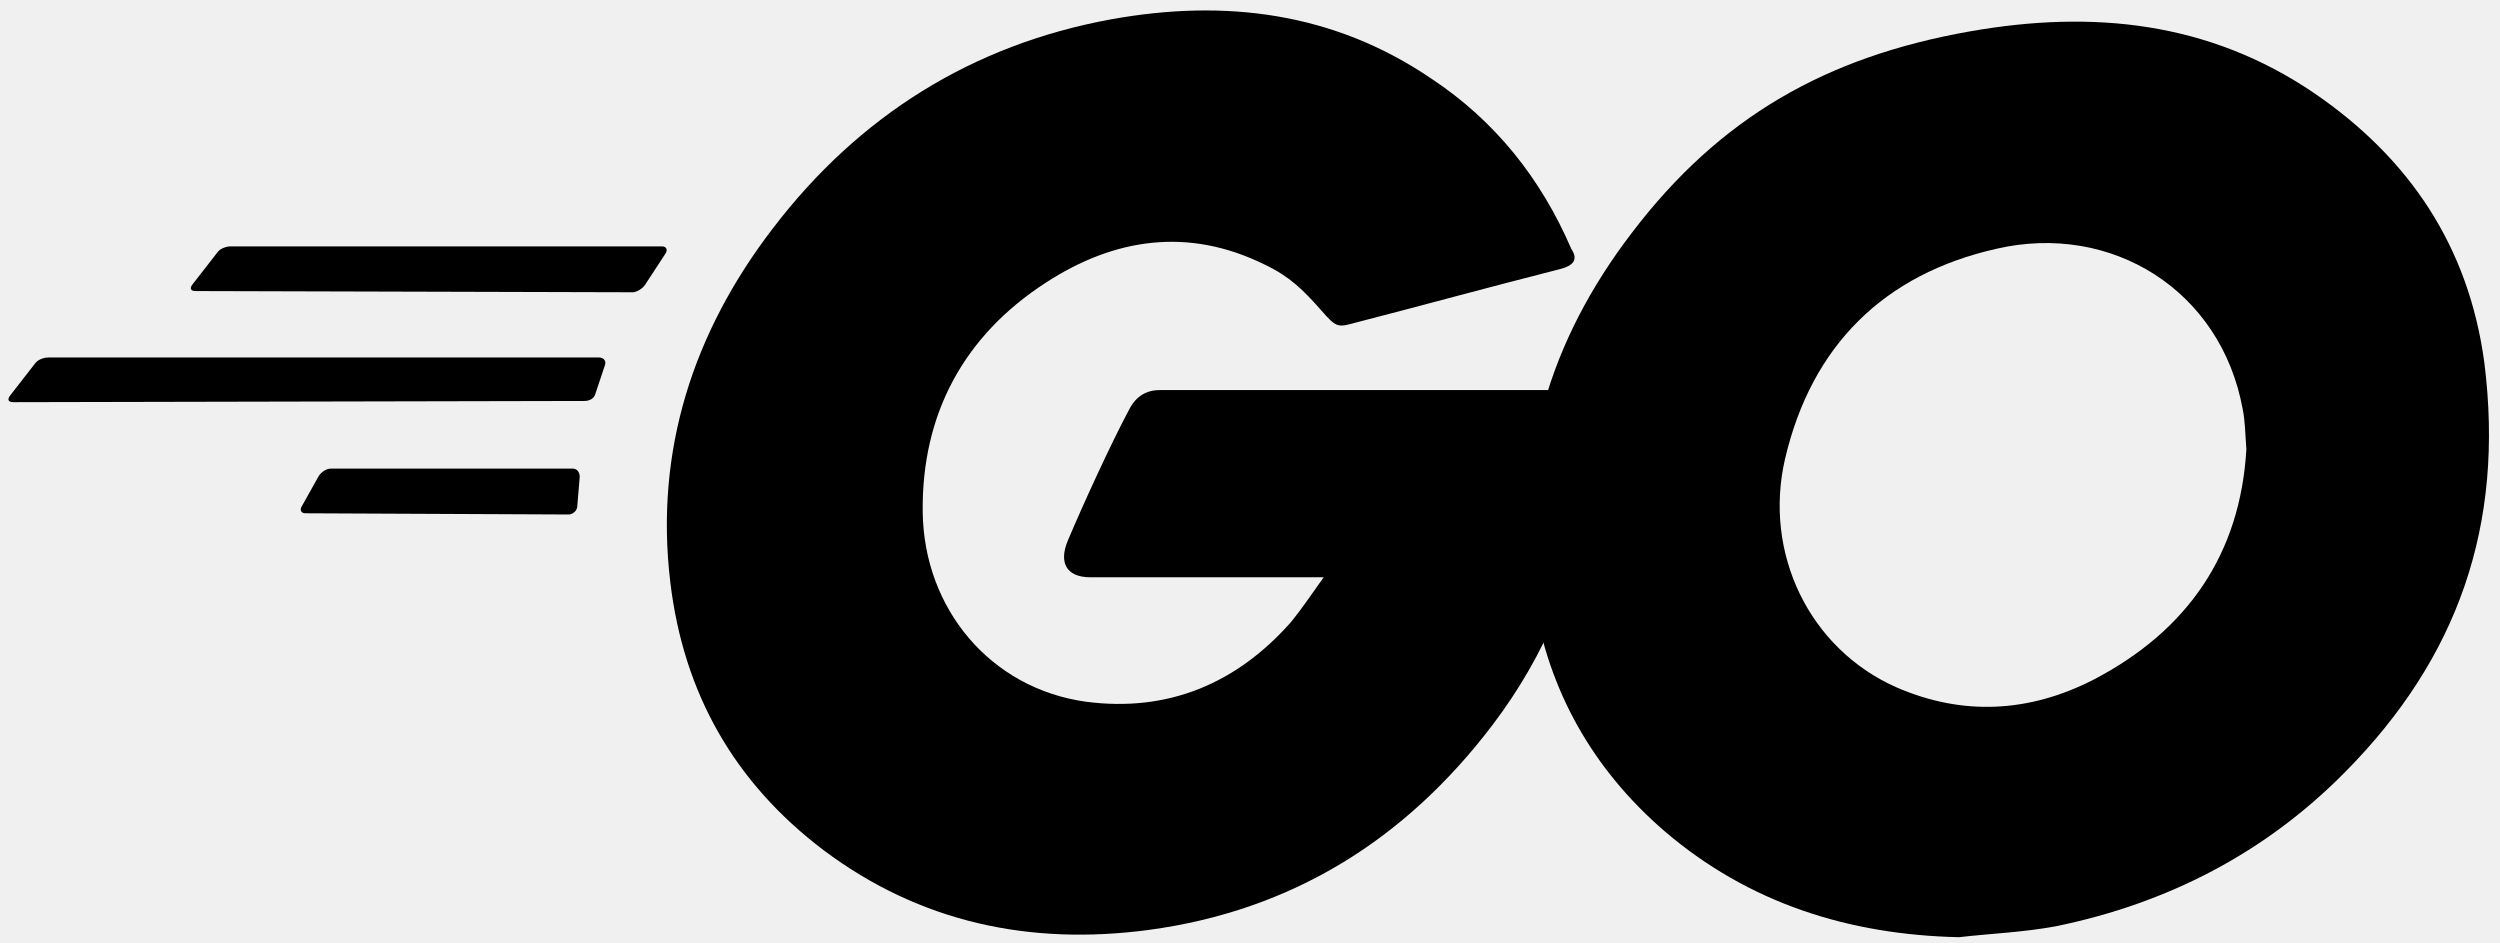
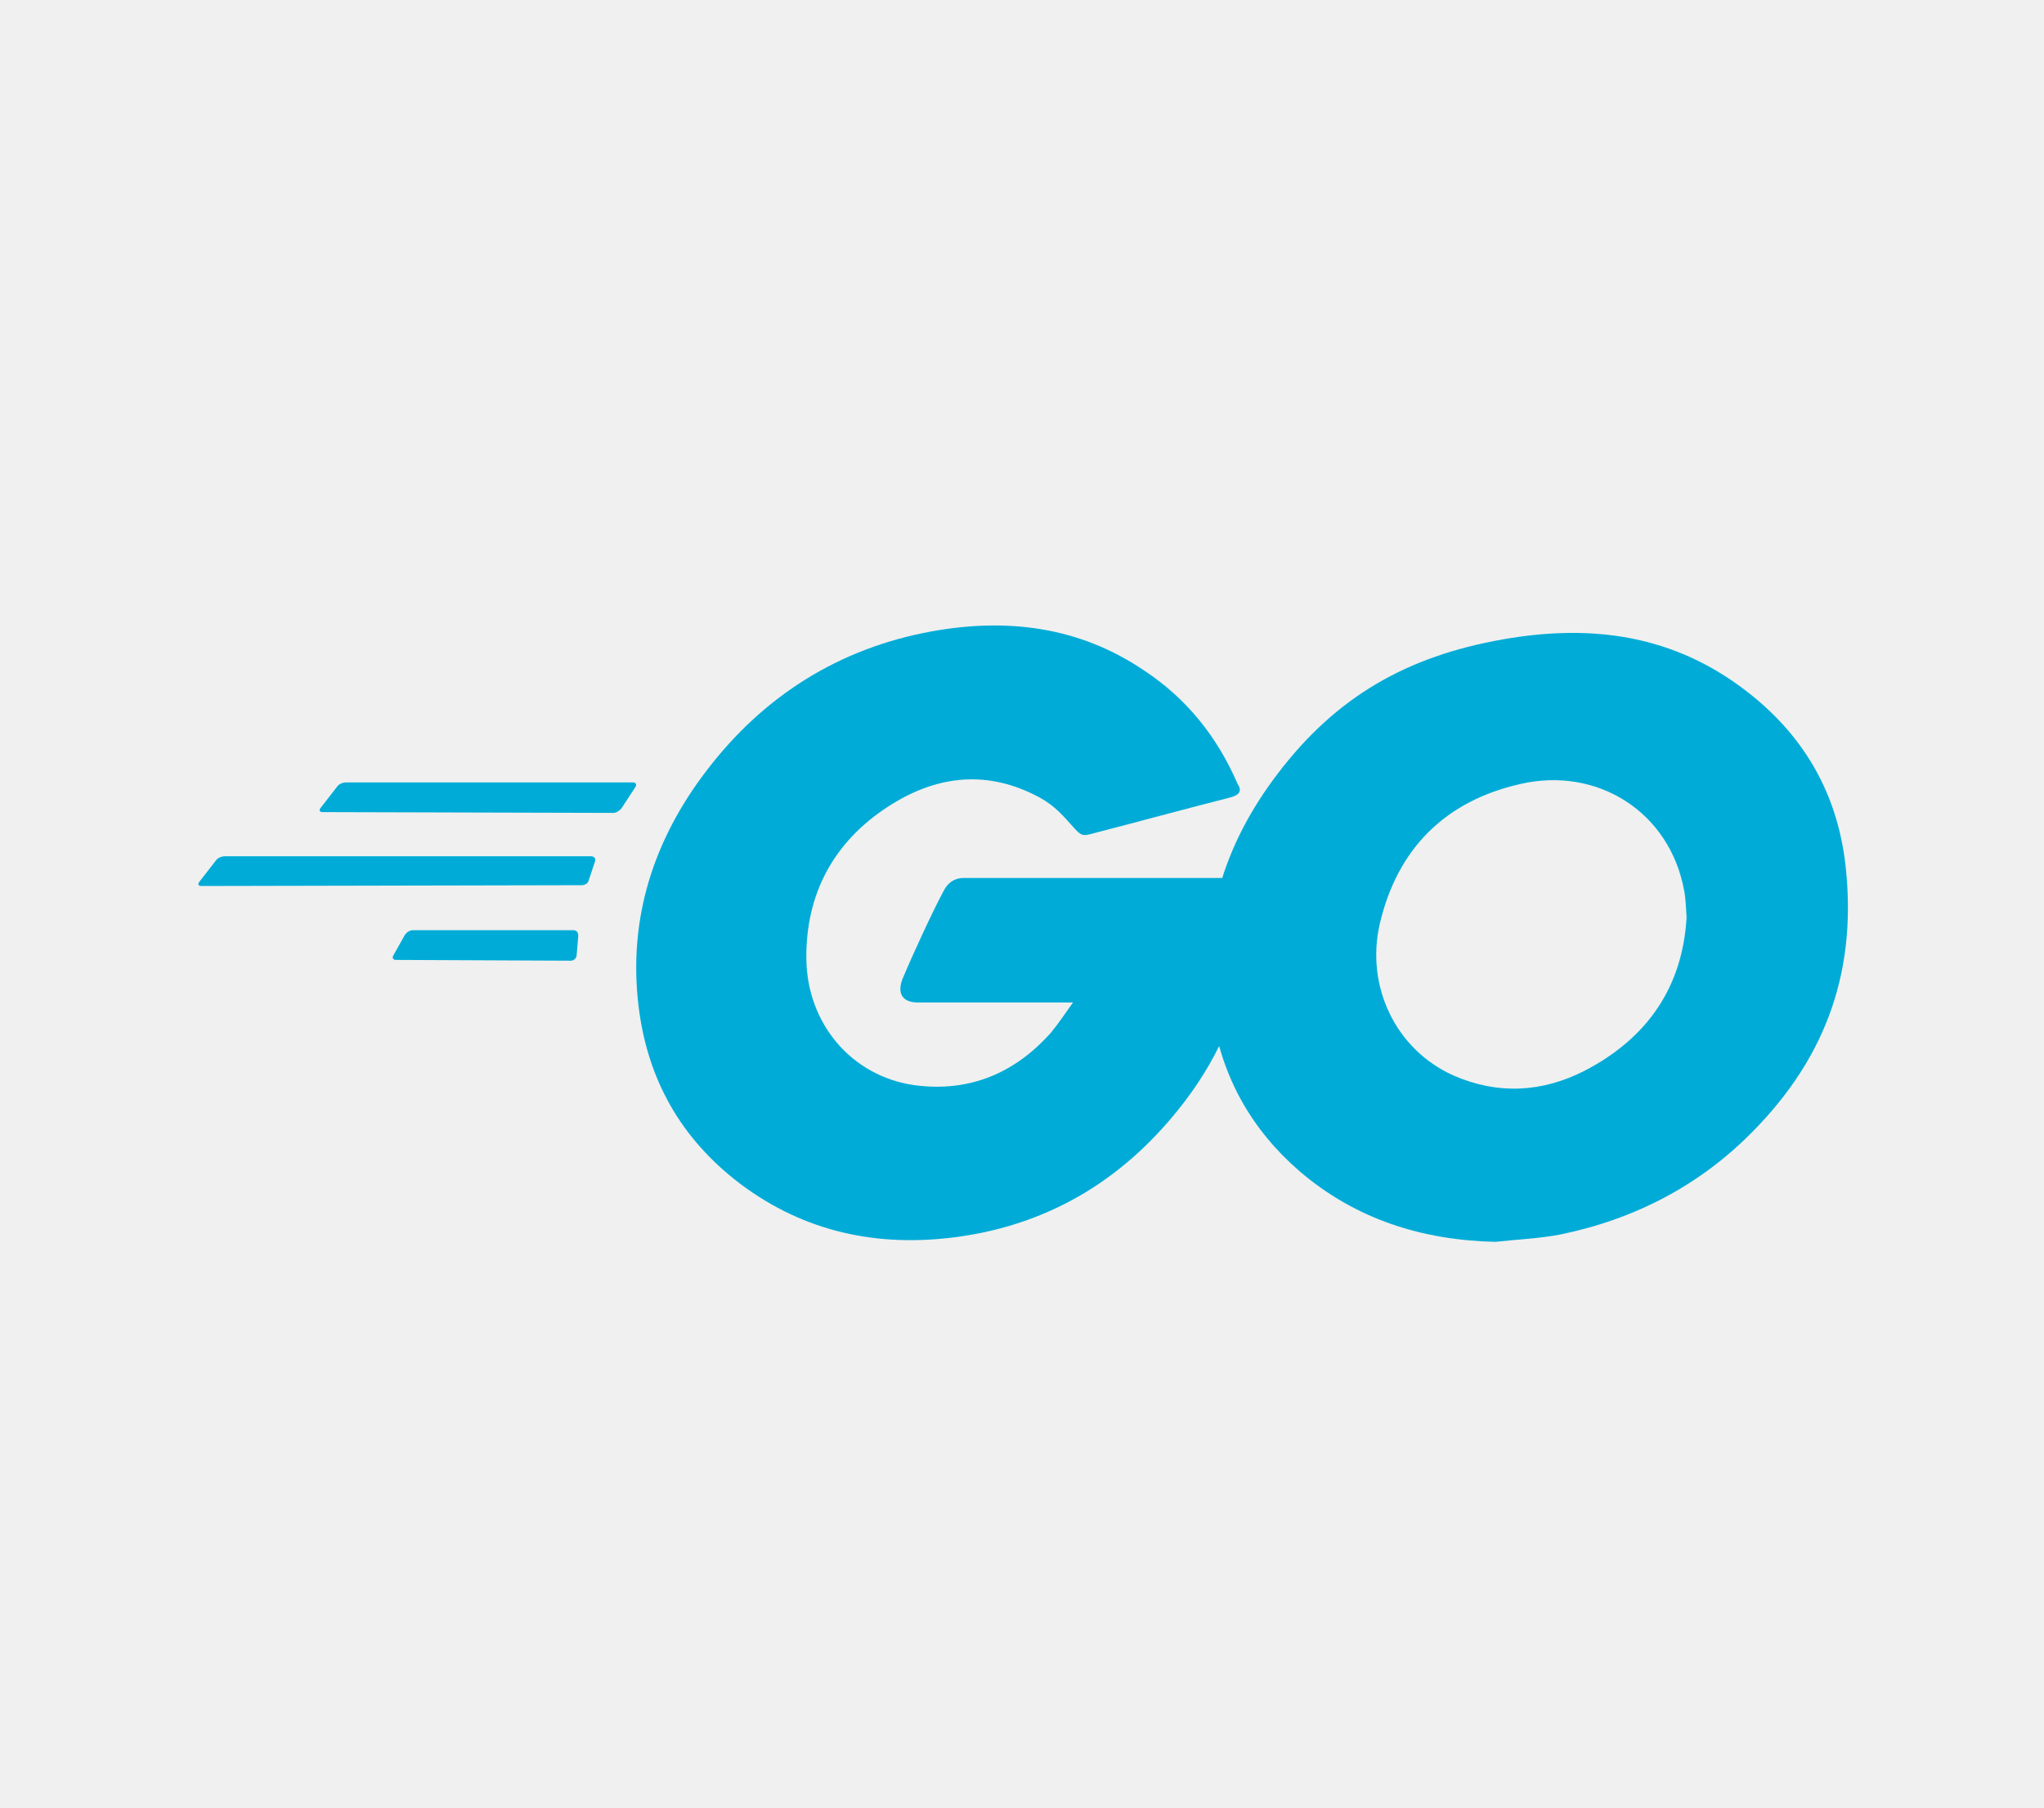
- <svg xmlns="http://www.w3.org/2000/svg" height="78" viewBox="0 0 207 78" width="207">
-   <g fill="#000000" fill-rule="evenodd">
-     <path d="m16.2 24.1c-.4 0-.5-.2-.3-.5l2.1-2.7c.2-.3.7-.5 1.1-.5h35.7c.4 0 .5.3.3.6l-1.7 2.6c-.2.3-.7.6-1 .6z" />
-     <path d="m1.1 33.3c-.4 0-.5-.2-.3-.5l2.1-2.7c.2-.3.7-.5 1.1-.5h45.6c.4 0 .6.3.5.6l-.8 2.4c-.1.4-.5.6-.9.6z" />
-     <path d="m25.3 42.5c-.4 0-.5-.3-.3-.6l1.4-2.5c.2-.3.6-.6 1-.6h20c.4 0 .6.3.6.7l-.2 2.4c0 .4-.4.7-.7.7z" />
-     <g transform="translate(55)">
-       <path d="m74.1 22.3c-6.3 1.6-10.6 2.8-16.8 4.4-1.5.4-1.6.5-2.9-1-1.5-1.7-2.6-2.8-4.7-3.8-6.3-3.1-12.4-2.2-18.1 1.5-6.8 4.4-10.3 10.9-10.2 19 .1 8 5.6 14.6 13.5 15.7 6.8.9 12.5-1.5 17-6.6.9-1.1 1.7-2.3 2.7-3.7-3.6 0-8.1 0-19.3 0-2.1 0-2.6-1.3-1.9-3 1.3-3.1 3.7-8.3 5.1-10.9.3-.6 1-1.6 2.5-1.6h36.4c-.2 2.7-.2 5.4-.6 8.1-1.1 7.2-3.8 13.8-8.2 19.6-7.2 9.5-16.6 15.4-28.5 17-9.8 1.3-18.9-.6-26.9-6.6-7.4-5.6-11.6-13-12.7-22.2-1.3-10.9 1.9-20.7 8.5-29.3 7.1-9.3 16.5-15.2 28-17.3 9.4-1.7 18.4-.6 26.5 4.9 5.3 3.5 9.1 8.3 11.6 14.1.6.9.2 1.4-1 1.7z" />
-       <path d="m107.2 77.6c-9.1-.2-17.4-2.8-24.4-8.8-5.9-5.1-9.6-11.6-10.8-19.3-1.8-11.3 1.3-21.3 8.1-30.2 7.3-9.6 16.1-14.6 28-16.7 10.2-1.8 19.8-.8 28.5 5.1 7.9 5.4 12.8 12.7 14.1 22.3 1.7 13.5-2.2 24.5-11.5 33.9-6.6 6.7-14.7 10.9-24 12.8-2.7.5-5.4.6-8 .9zm23.8-40.4c-.1-1.3-.1-2.3-.3-3.3-1.8-9.9-10.9-15.5-20.4-13.3-9.3 2.1-15.3 8-17.5 17.4-1.8 7.8 2 15.7 9.2 18.9 5.5 2.4 11 2.1 16.3-.6 7.9-4.1 12.2-10.5 12.7-19.1z" fill-rule="nonzero" />
+ <svg xmlns="http://www.w3.org/2000/svg" version="1.1" id="Layer_1" x="0px" y="0px" viewBox="0 0 254.5 225" style="enable-background:new 0 0 254.5 225;" xml:space="preserve">
+   <style type="text/css">
+ 	.st0{fill:#2DBCAF;}
+ 	.st1{fill:#5DC9E1;}
+ 	.st2{fill:#FDDD00;}
+ 	.st3{fill:#CE3262;}
+ 	.st4{fill:#00ACD7;}
+ 	.st5{fill:#FFFFFF;}
+ </style>
+   <g>
+     <g>
+       <g>
+         <g>
+           <path class="st4" d="M40.2,101.1c-0.4,0-0.5-0.2-0.3-0.5l2.1-2.7c0.2-0.3,0.7-0.5,1.1-0.5l35.7,0c0.4,0,0.5,0.3,0.3,0.6      l-1.7,2.6c-0.2,0.3-0.7,0.6-1,0.6L40.2,101.1z" />
+         </g>
+       </g>
+     </g>
+     <g>
+       <g>
+         <g>
+           <path class="st4" d="M25.1,110.3c-0.4,0-0.5-0.2-0.3-0.5l2.1-2.7c0.2-0.3,0.7-0.5,1.1-0.5l45.6,0c0.4,0,0.6,0.3,0.5,0.6      l-0.8,2.4c-0.1,0.4-0.5,0.6-0.9,0.6L25.1,110.3z" />
+         </g>
+       </g>
+     </g>
+     <g>
+       <g>
+         <g>
+           <path class="st4" d="M49.3,119.5c-0.4,0-0.5-0.3-0.3-0.6l1.4-2.5c0.2-0.3,0.6-0.6,1-0.6l20,0c0.4,0,0.6,0.3,0.6,0.7l-0.2,2.4      c0,0.4-0.4,0.7-0.7,0.7L49.3,119.5z" />
+         </g>
+       </g>
+     </g>
+     <g>
+       <g id="CXHf1q_3_">
+         <g>
+           <g>
+             <path class="st4" d="M153.1,99.3c-6.3,1.6-10.6,2.8-16.8,4.4c-1.5,0.4-1.6,0.5-2.9-1c-1.5-1.7-2.6-2.8-4.7-3.8       c-6.3-3.1-12.4-2.2-18.1,1.5c-6.8,4.4-10.3,10.9-10.2,19c0.1,8,5.6,14.6,13.5,15.7c6.8,0.9,12.5-1.5,17-6.6       c0.9-1.1,1.7-2.3,2.7-3.7c-3.6,0-8.1,0-19.3,0c-2.1,0-2.6-1.3-1.9-3c1.3-3.1,3.7-8.3,5.1-10.9c0.3-0.6,1-1.6,2.5-1.6       c5.1,0,23.9,0,36.4,0c-0.2,2.7-0.2,5.4-0.6,8.1c-1.1,7.2-3.8,13.8-8.2,19.6c-7.2,9.5-16.6,15.4-28.5,17       c-9.8,1.3-18.9-0.6-26.9-6.6c-7.4-5.6-11.6-13-12.7-22.2c-1.3-10.9,1.9-20.7,8.5-29.3c7.1-9.3,16.5-15.2,28-17.3       c9.4-1.7,18.4-0.6,26.5,4.9c5.3,3.5,9.1,8.3,11.6,14.1C154.7,98.5,154.3,99,153.1,99.3z" />
+           </g>
+           <g>
+             <path class="st4" d="M186.2,154.6c-9.1-0.2-17.4-2.8-24.4-8.8c-5.9-5.1-9.6-11.6-10.8-19.3c-1.8-11.3,1.3-21.3,8.1-30.2       c7.3-9.6,16.1-14.6,28-16.7c10.2-1.8,19.8-0.8,28.5,5.1c7.9,5.4,12.8,12.7,14.1,22.3c1.7,13.5-2.2,24.5-11.5,33.9       c-6.6,6.7-14.7,10.9-24,12.8C191.5,154.2,188.8,154.3,186.2,154.6z M210,114.2c-0.1-1.3-0.1-2.3-0.3-3.3       c-1.8-9.9-10.9-15.5-20.4-13.3c-9.3,2.1-15.3,8-17.5,17.4c-1.8,7.8,2,15.7,9.2,18.9c5.5,2.4,11,2.1,16.3-0.6       C205.2,129.2,209.5,122.8,210,114.2z" />
+           </g>
+         </g>
+       </g>
    </g>
  </g>
</svg>
